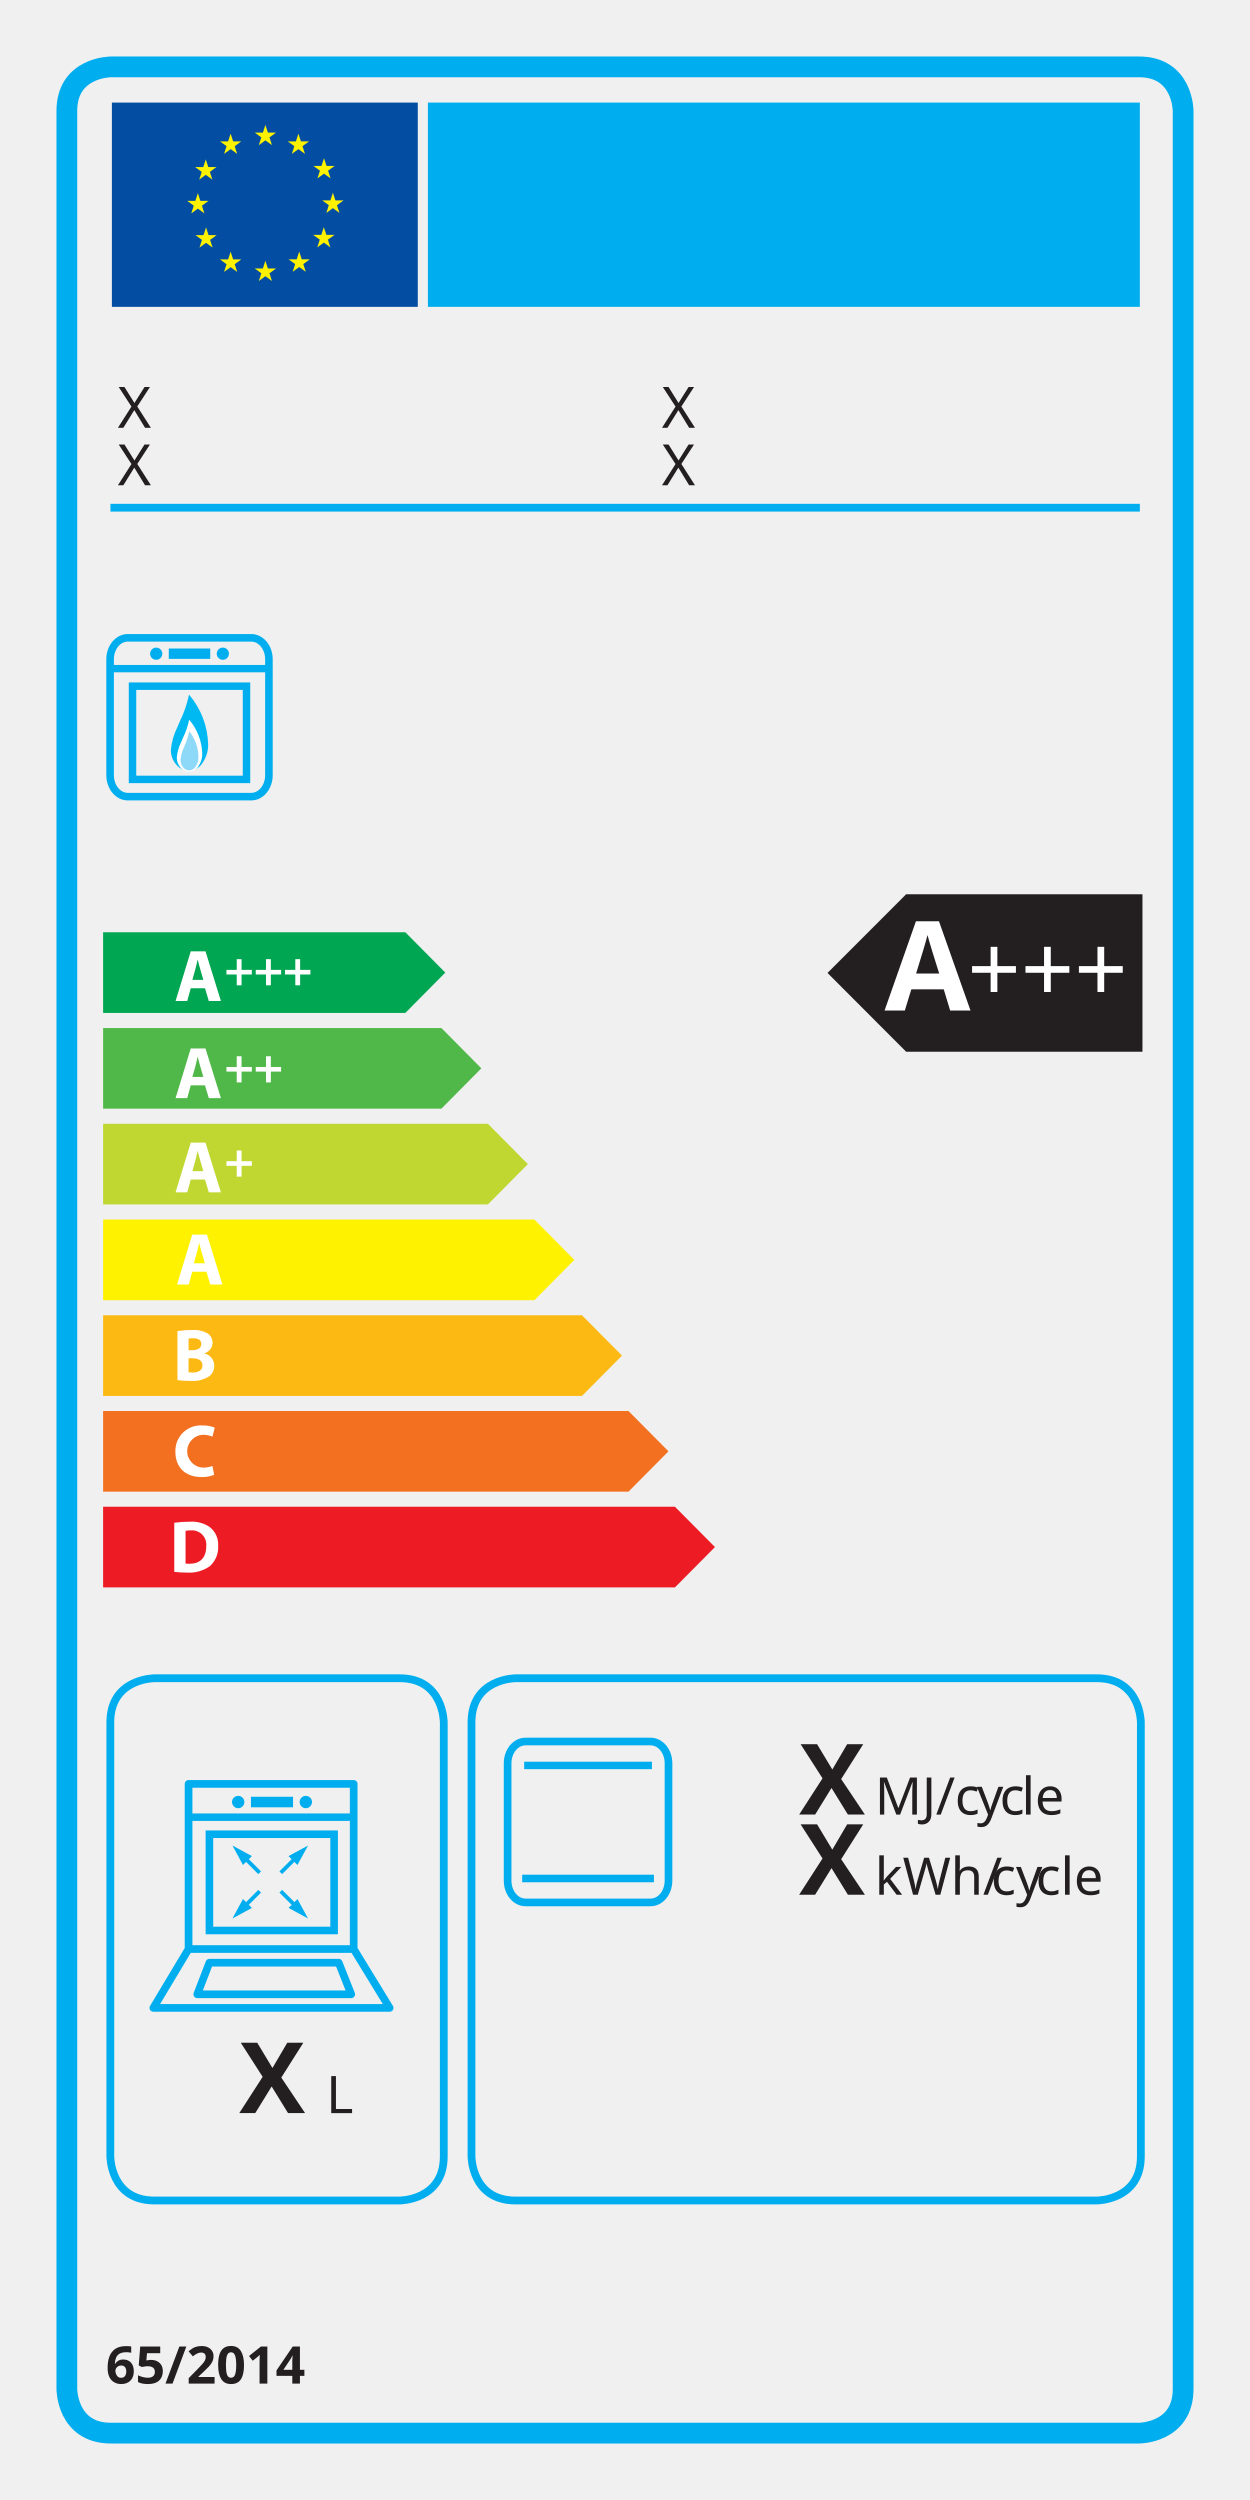
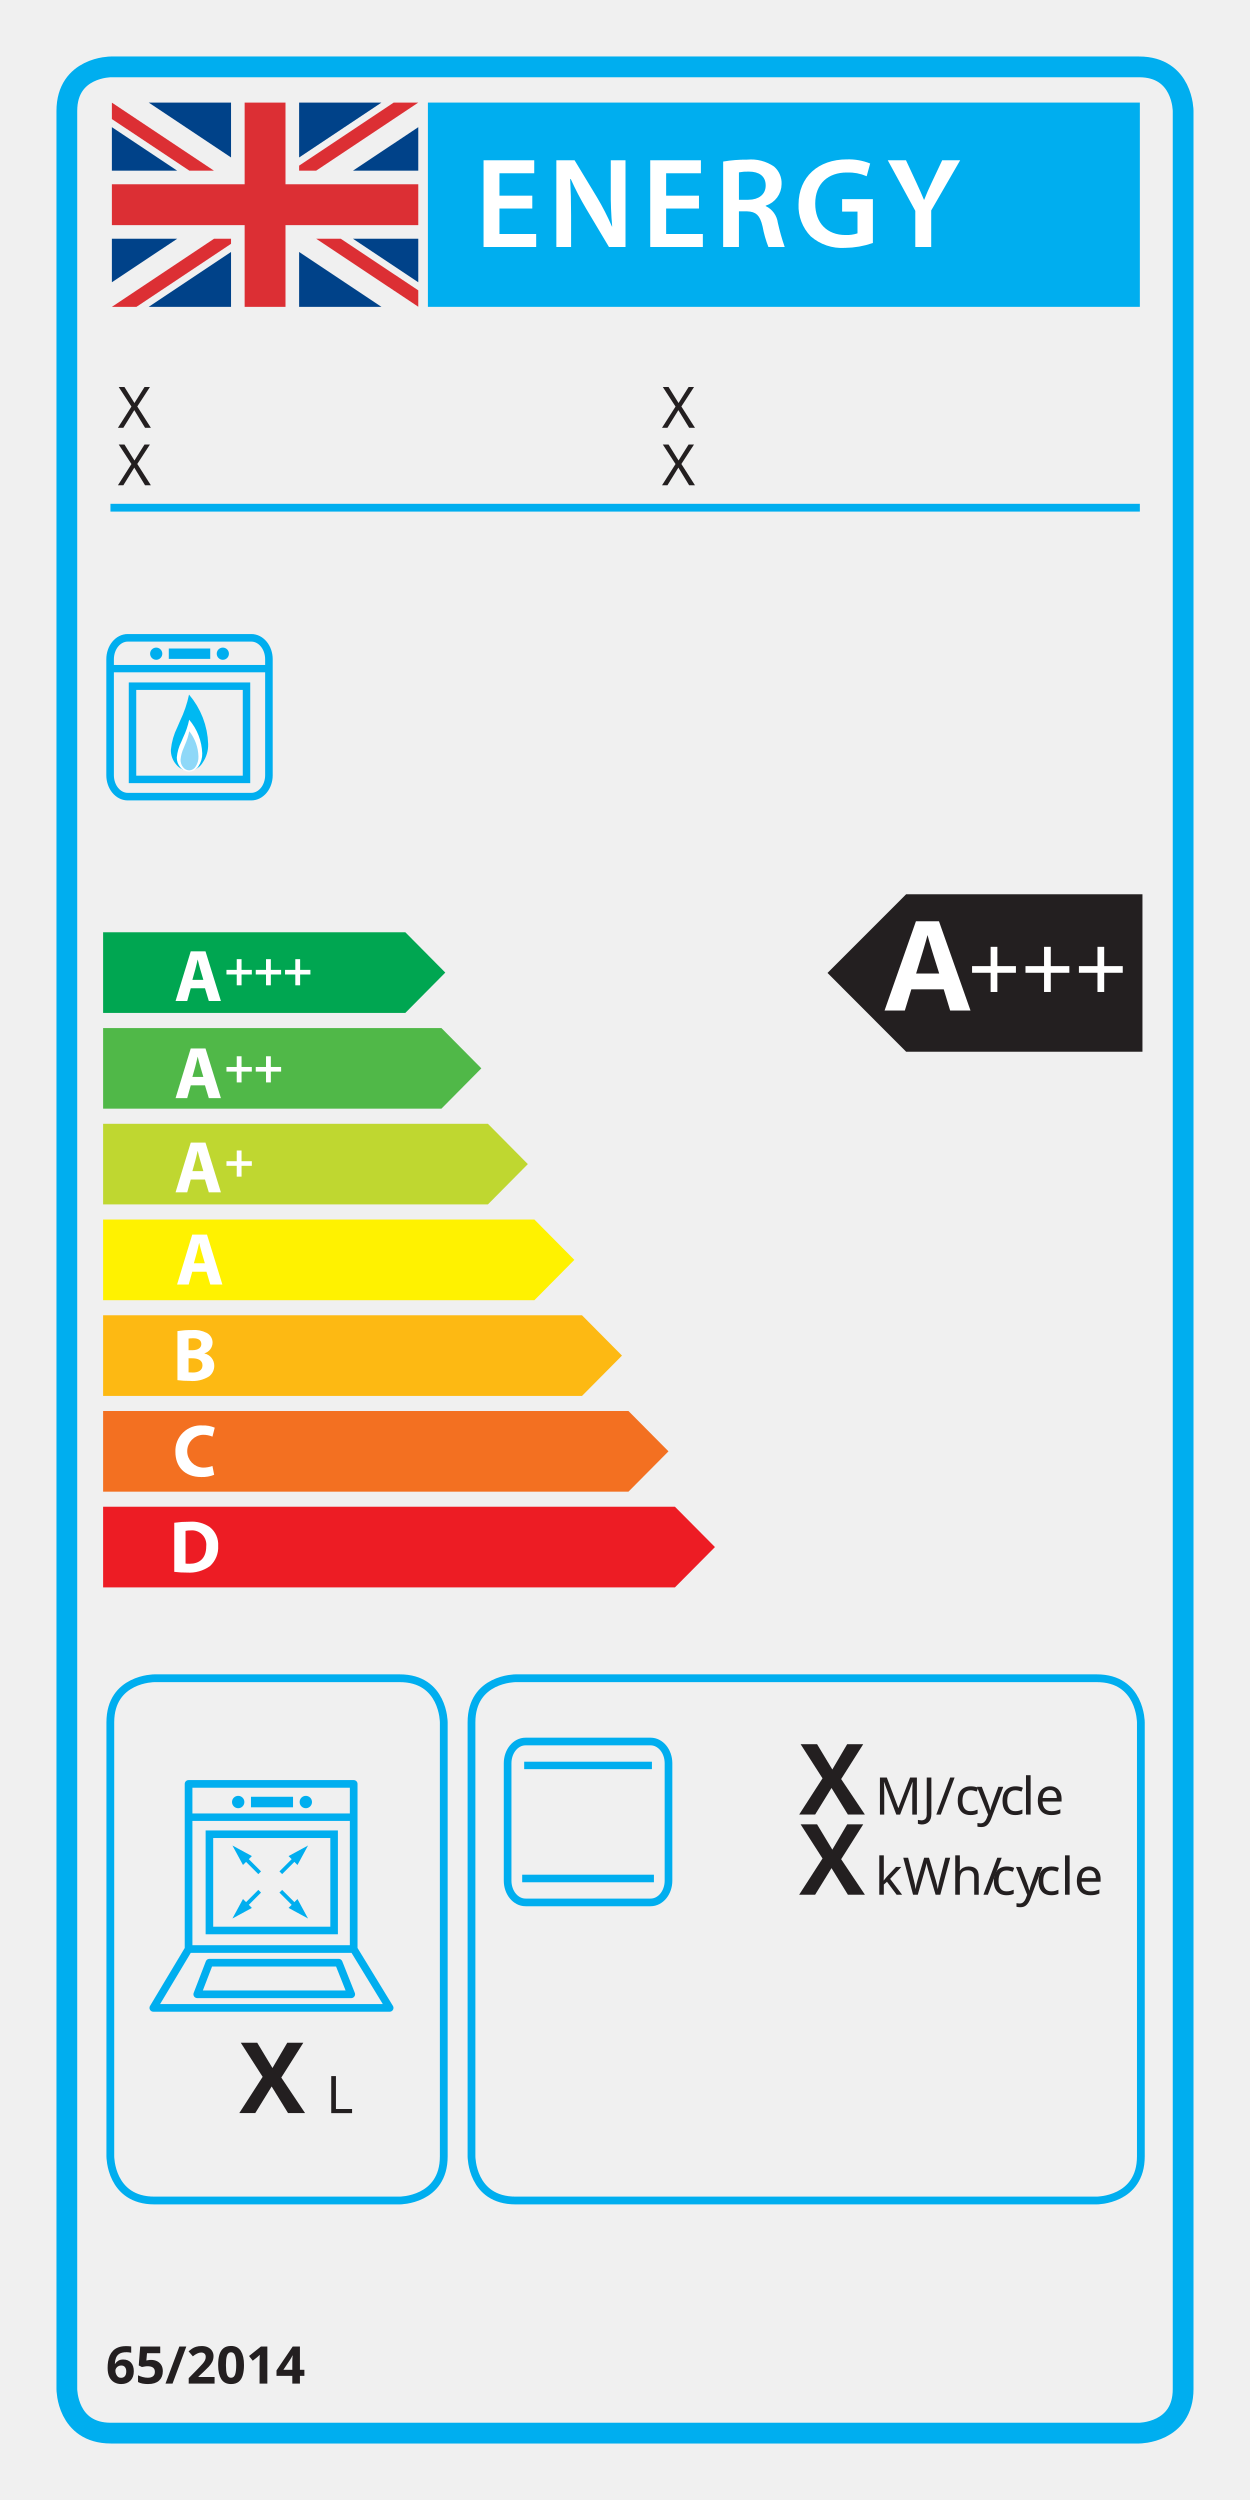
<svg xmlns="http://www.w3.org/2000/svg" id="Layer_1" data-name="Layer 1" width="85mm" height="170mm" viewBox="0 0 240.95 481.89" data-rating-increment="18.4333" data-supplier-model-chars-per-row="20">
  <defs>
    <style>
      #forcedAirSection {
        visibility: hidden;
      }

      #forcedAirSection.hasForcedAirSection {
        visibility: visible;
      }

      .cls-1, .cls-11, .cls-21, .cls-22, .cls-23, .cls-25, .cls-29, .cls-30, .cls-31, .cls-34, .cls-36, .cls-37, .cls-44 {
        fill: none;
      }

      .cls-2 {
        font-size: 14.329px;
      }

      .cls-2, .cls-26, .cls-27, .cls-3, .cls-32, .cls-33, .cls-42, .cls-45 {
        fill: #231f20;
      }

      .cls-2, .cls-26, .cls-27, .cls-40, .cls-42 {
        font-family: Calibri-Bold, Calibri;
      }

      .cls-19, .cls-2, .cls-20, .cls-26, .cls-27, .cls-40, .cls-42 {
        font-weight: 700;
      }

      .cls-27, .cls-3 {
        font-size: 10px;
      }

      .cls-3, .cls-33, .cls-41, .cls-45 {
        font-family: Calibri;
      }

      .cls-4 {
        letter-spacing: -0.018em;
      }

      .cls-5 {
        letter-spacing: -0.012em;
      }

      .cls-6 {
        fill: #034ea2;
      }

      .cls-7 {
        fill: #00aeef;
      }

      .cls-8 {
        fill: #fff200;
      }

      .cls-19, .cls-20, .cls-40, .cls-41, .cls-9 {
        fill: #fff;
      }

      .cls-10 {
        clip-path: url(#clip-path);
      }

      .cls-11, .cls-21, .cls-22, .cls-23, .cls-25, .cls-29, .cls-30, .cls-31, .cls-34, .cls-36, .cls-37, .cls-44 {
        stroke: #00aeef;
      }

      .cls-11 {
        stroke-width: 1.5px;
      }

      .cls-12 {
        clip-path: url(#clip-path-2);
      }

      .cls-13 {
        fill: #bfd730;
      }

      .cls-14 {
        fill: #50b848;
      }

      .cls-15 {
        fill: #00a651;
      }

      .cls-16 {
        fill: #fdb913;
      }

      .cls-17 {
        fill: #f37021;
      }

      .cls-18 {
        fill: #ed1c24;
      }

      .cls-19 {
        font-size: 14.208px;
      }

      .cls-20 {
        font-size: 9.472px;
      }

      .cls-21 {
        stroke-width: 1.437px;
      }

      .cls-22 {
        stroke-width: 1.459px;
      }

      .cls-23 {
        stroke-width: 0.741px;
      }

      .cls-24 {
        clip-path: url(#clip-path-5);
      }

      .cls-25, .cls-44 {
        stroke-linecap: round;
      }

      .cls-25 {
        stroke-linejoin: round;
        stroke-width: 1.481px;
      }

      .cls-26 {
        font-size: 14.33px;
      }

      .cls-28 {
        clip-path: url(#clip-path-7);
      }

      .cls-29 {
        stroke-width: 1.478px;
      }

      .cls-30 {
        stroke-width: 1.434px;
      }

      .cls-31 {
        stroke-width: 1.457px;
      }

      .cls-33 {
        font-size: 6px;
      }

      .cls-34 {
        stroke-width: 4px;
      }

      .cls-35 {
        clip-path: url(#clip-path-13);
      }

      .cls-36 {
        stroke-width: 1.416px;
      }

      .cls-37 {
        stroke-width: 1.438px;
      }

      .cls-38 {
        fill: #00b9f2;
      }

      .cls-39 {
        fill: #8ed8f8;
      }

      .cls-40 {
        font-size: 24px;
      }

      .cls-41 {
        font-size: 18px;
      }

      .cls-42 {
        font-size: 19px;
      }

      .cls-43 {
        clip-path: url(#clip-path-15);
      }

      .cls-44 {
        stroke-width: 0.591px;
      }

      .cls-45 {
        font-size: 11px;
      }
    </style>
    <clipPath id="clip-path">
      <rect class="cls-1" width="240.945" height="481.89" />
    </clipPath>
    <clipPath id="clip-path-2">
      <rect class="cls-1" x="19.875" y="179.066" width="134.892" height="128.292" />
    </clipPath>
    <clipPath id="clip-path-5">
      <rect class="cls-1" x="28.519" y="342.827" width="47.623" height="45.245" />
    </clipPath>
    <clipPath id="clip-path-7">
      <rect class="cls-1" x="97.108" y="334.95" width="32.491" height="32.491" />
    </clipPath>
    <clipPath id="clip-path-13">
      <rect class="cls-1" x="20.493" y="122.212" width="32.074" height="32.074" />
    </clipPath>
    <clipPath id="clip-path-15">
      <rect class="cls-1" x="97.108" y="380.219" width="32.491" height="32.491" />
    </clipPath>
  </defs>
  <text class="cls-2" transform="translate(165.4111 349.7758)"> </text>
  <text class="cls-3" transform="translate(168.6465 349.7758)">MJ</text>
  <text class="cls-3" transform="translate(180.3857 349.7758)">
    <tspan class="cls-4">/</tspan>
    <tspan x="3.683" y="0">c</tspan>
  </text>
  <text class="cls-3" transform="translate(188.2959 349.7758)">
    <tspan class="cls-5">y</tspan>
    <tspan x="4.406" y="0">c</tspan>
  </text>
  <text class="cls-3" transform="translate(196.9258 349.7758)">le</text>
  <text class="cls-2" transform="translate(165.4111 365.2289)"> </text>
  <text class="cls-3" transform="translate(168.6465 365.2289)">kWh/</text>
  <text class="cls-3" transform="translate(191.0264 365.2289)">cy</text>
  <text class="cls-3" transform="translate(199.6465 365.2289)">cle</text>
-   <rect class="cls-6" x="21.566" y="19.769" width="58.967" height="39.373" />
  <rect class="cls-7" x="82.482" y="19.769" width="137.236" height="39.373" />
-   <polygon class="cls-8" points="63.238 32.895 64.505 31.974 62.939 31.974 62.454 30.485 61.971 31.974 60.404 31.974 61.672 32.895 61.187 34.385 62.455 33.464 63.722 34.385 63.238 32.895" />
-   <polygon class="cls-8" points="58.305 28.17 59.572 27.249 58.006 27.249 57.522 25.759 57.038 27.249 55.471 27.249 56.739 28.17 56.254 29.66 57.522 28.739 58.789 29.66 58.305 28.17" />
-   <polygon class="cls-8" points="51.94 26.481 53.207 25.56 51.641 25.56 51.157 24.071 50.673 25.56 49.106 25.56 50.373 26.481 49.89 27.971 51.157 27.05 52.424 27.971 51.94 26.481" />
-   <polygon class="cls-8" points="45.238 28.17 46.505 27.249 44.939 27.249 44.455 25.759 43.971 27.249 42.404 27.249 43.671 28.17 43.187 29.66 44.455 28.739 45.722 29.66 45.238 28.17" />
-   <polygon class="cls-8" points="40.451 33.126 41.718 32.205 40.152 32.205 39.668 30.716 39.184 32.205 37.617 32.205 38.884 33.126 38.4 34.616 39.668 33.695 40.935 34.616 40.451 33.126" />
-   <polygon class="cls-8" points="38.922 39.638 40.189 38.717 38.623 38.717 38.139 37.227 37.655 38.717 36.088 38.717 37.355 39.638 36.871 41.128 38.139 40.207 39.406 41.128 38.922 39.638" />
-   <polygon class="cls-8" points="40.499 46.235 41.766 45.314 40.2 45.314 39.716 43.824 39.232 45.314 37.665 45.314 38.932 46.235 38.448 47.725 39.716 46.804 40.983 47.725 40.499 46.235" />
-   <polygon class="cls-8" points="45.238 50.924 46.505 50.003 44.939 50.003 44.455 48.513 43.971 50.003 42.404 50.003 43.671 50.924 43.187 52.414 44.455 51.493 45.722 52.414 45.238 50.924" />
-   <polygon class="cls-8" points="51.94 52.67 53.207 51.749 51.64 51.749 51.156 50.259 50.672 51.749 49.106 51.749 50.373 52.67 49.889 54.16 51.157 53.239 52.424 54.16 51.94 52.67" />
-   <polygon class="cls-8" points="58.461 50.9 59.728 49.979 58.161 49.979 57.677 48.489 57.194 49.979 55.627 49.979 56.894 50.9 56.411 52.39 57.678 51.469 58.945 52.39 58.461 50.9" />
-   <polygon class="cls-8" points="63.204 46.193 64.471 45.272 62.905 45.272 62.42 43.782 61.937 45.272 60.37 45.272 61.638 46.193 61.153 47.683 62.421 46.762 63.688 47.683 63.204 46.193" />
-   <polygon class="cls-8" points="64.95 39.547 66.217 38.626 64.651 38.626 64.166 37.137 63.683 38.626 62.116 38.626 63.384 39.547 62.899 41.037 64.167 40.116 65.434 41.037 64.95 39.547" />
  <g class="cls-10">
    <line class="cls-11" x1="21.292" y1="97.86" x2="219.718" y2="97.86" />
  </g>
  <g class="cls-12">
    <polygon class="cls-8" points="14.59 235.076 14.59 250.62 103.014 250.62 110.712 242.848 103.014 235.076 14.59 235.076" />
    <polygon class="cls-13" points="14.59 216.617 14.59 232.161 94.048 232.161 101.747 224.389 94.048 216.617 14.59 216.617" />
    <polygon class="cls-14" points="14.59 198.159 14.59 213.702 85.085 213.702 92.784 205.93 85.085 198.159 14.59 198.159" />
    <polygon class="cls-15" points="14.59 179.699 14.59 195.242 78.133 195.242 85.833 187.471 78.133 179.699 14.59 179.699" />
    <polygon class="cls-16" points="14.59 253.53 14.59 269.072 112.186 269.072 119.893 261.301 112.186 253.53 14.59 253.53" />
    <polygon class="cls-17" points="14.59 271.982 14.59 287.526 121.144 287.526 128.855 279.754 121.144 271.982 14.59 271.982" />
    <polygon class="cls-18" points="14.59 290.436 14.59 305.978 130.103 305.978 137.814 298.206 130.103 290.436 14.59 290.436" />
  </g>
  <g class="cls-10">
    <path class="cls-9" d="M39.486,243.501l-.597-2.044c-.171-.571-.341-1.286-.484-1.857h-.027c-.141.571-.284,1.3-.44,1.857l-.569,2.044Zm-2.428,1.629-.683,2.472h-2.243l2.926-9.631h2.839l2.97,9.631h-2.331l-.738-2.472Z" />
    <path class="cls-9" d="M36.347,264.533a6.497,6.497,0,0,0,.84.03c.978,0,1.845-.386,1.845-1.386,0-.974-.867-1.357-1.945-1.357h-.74Zm0-4.272h.71c1.139,0,1.749-.472,1.749-1.186,0-.729-.555-1.115-1.534-1.115a5.856,5.856,0,0,0-.925.057Zm-2.143-3.687a17.073,17.073,0,0,1,2.798-.2,5.258,5.258,0,0,1,2.826.543,2.097,2.097,0,0,1,1.148,1.886,2.175,2.175,0,0,1-1.573,2.058v.029a2.406,2.406,0,0,1,1.9,2.372,2.571,2.571,0,0,1-.993,2.044,6.012,6.012,0,0,1-3.764.871,16.536,16.536,0,0,1-2.342-.143Z" />
    <path class="cls-9" d="M41.281,284.28a6.065,6.065,0,0,1-2.459.43c-3.309,0-5.011-2.086-5.011-4.831a4.892,4.892,0,0,1,5.224-5.115,5.651,5.651,0,0,1,2.359.427l-.441,1.731a4.638,4.638,0,0,0-1.818-.359,3.168,3.168,0,0,0,.014,6.332,5.388,5.388,0,0,0,1.804-.315Z" />
    <path class="cls-9" d="M35.765,301.383a3.862,3.862,0,0,0,.752.044c1.962.014,3.238-1.073,3.238-3.374a2.753,2.753,0,0,0-3.01-3.057,4.408,4.408,0,0,0-.98.086Zm-2.174-7.86a19.454,19.454,0,0,1,2.926-.199,6.12,6.12,0,0,1,3.919,1.029,4.267,4.267,0,0,1,1.619,3.628,4.888,4.888,0,0,1-1.591,3.902,6.83,6.83,0,0,1-4.414,1.244,18.54,18.54,0,0,1-2.459-.144Z" />
  </g>
  <path class="cls-19" d="M36.77,190.488l-.682,2.458H33.844L36.77,183.371h2.841l2.969,9.575H40.25l-.739-2.458Zm2.429-1.62-.597-2.031c-.17-.568-.341-1.279-.483-1.847h-.028c-.142.568-.284,1.292-.44,1.847l-.568,2.031Z" />
  <g>
    <path class="cls-19" d="M46.562,184.883v2.065h1.98v.891H46.562v2.084H45.633v-2.084H43.653v-.891H45.633v-2.065Z" />
    <path class="cls-19" d="M52.208,184.883v2.065H54.188v.891H52.208v2.084h-.929v-2.084H49.298v-.891h1.98v-2.065Z" />
    <path class="cls-19" d="M57.853,184.883v2.065H59.834v.891H57.853v2.084h-.929v-2.084H54.944v-.891h1.98v-2.065Z" />
  </g>
  <text class="cls-19" transform="translate(30.73193 211.6664)"> </text>
  <path class="cls-19" d="M36.77,209.209l-.682,2.458H33.844L36.77,202.092h2.841l2.969,9.575H40.25l-.739-2.458Zm2.429-1.62-.597-2.031c-.17-.568-.341-1.279-.483-1.847h-.028c-.142.568-.284,1.292-.44,1.847l-.568,2.031Z" />
  <g>
    <path class="cls-19" d="M46.562,203.6v2.065h1.98v.891H46.562V208.641H45.633v-2.084H43.653v-.891H45.633V203.6Z" />
    <path class="cls-19" d="M52.208,203.6v2.065H54.188v.891H52.208V208.641h-.929v-2.084H49.298v-.891h1.98V203.6Z" />
  </g>
  <text class="cls-19" transform="translate(30.73193 229.8226)"> </text>
  <path class="cls-19" d="M36.77,227.365l-.682,2.458H33.844L36.77,220.248h2.841l2.969,9.575H40.25l-.739-2.458Zm2.429-1.62-.597-2.031c-.17-.568-.341-1.279-.483-1.847h-.028c-.142.568-.284,1.292-.44,1.847l-.568,2.031Z" />
  <path class="cls-19" d="M46.562,221.764v2.065h1.98v.891H46.562v2.084H45.633v-2.084H43.653v-.891H45.633V221.764Z" />
  <g class="cls-10">
    <path class="cls-11" d="M29.77,323.493s-8.504,0-8.504,8.504v83.665s0,8.504,8.504,8.504h47.268s8.504,0,8.504-8.504v-83.665s0-8.504-8.504-8.504Z" />
    <line class="cls-21" x1="36.896" y1="350.277" x2="68.177" y2="350.277" />
    <rect class="cls-22" x="40.367" y="353.562" width="24.036" height="18.555" />
    <rect class="cls-7" x="48.376" y="346.341" width="8.109" height="2.028" />
    <path class="cls-7" d="M47.106,347.356a1.192,1.192,0,1,1-1.192-1.193,1.192,1.192,0,0,1,1.192,1.193" />
    <path class="cls-7" d="M60.141,347.356a1.192,1.192,0,1,1-1.192-1.193,1.191,1.191,0,0,1,1.192,1.193" />
    <line class="cls-23" x1="46.411" y1="357.347" x2="50.051" y2="360.987" />
    <polygon class="cls-7" points="44.799 355.735 46.838 359.489 48.553 357.774 44.799 355.735" />
    <line class="cls-23" x1="46.411" y1="368.193" x2="50.052" y2="364.553" />
    <polygon class="cls-7" points="44.799 369.805 48.554 367.766 46.838 366.05 44.799 369.805" />
    <line class="cls-23" x1="57.766" y1="368.193" x2="54.125" y2="364.553" />
    <polygon class="cls-7" points="59.376 369.806 57.338 366.05 55.622 367.766 59.376 369.806" />
    <line class="cls-23" x1="57.766" y1="357.345" x2="54.126" y2="360.985" />
    <polygon class="cls-7" points="59.377 355.735 55.622 357.774 57.338 359.489 59.377 355.735" />
  </g>
  <g class="cls-24">
    <path class="cls-25" d="M68.177,375.691H36.349v-31.828h31.828Zm-31.828.001-6.793,11.343h45.55l-6.929-11.343m-.473,8.721h-29.68l2.343-6.09h24.918Z" />
  </g>
  <g class="cls-10">
    <path class="cls-11" d="M99.389,323.493s-8.504,0-8.504,8.504v83.665s0,8.504,8.504,8.504h112.018s8.504,0,8.504-8.504v-83.665s0-8.504-8.504-8.504Z" />
  </g>
  <text class="cls-26" transform="translate(59.63818 407.3226)"> </text>
  <text class="cls-3" transform="translate(62.88037 407.3226)">L</text>
  <text class="cls-27" transform="translate(20.40039 459.4525)">65/2014</text>
  <g class="cls-28">
    <path class="cls-29" d="M128.86,362.511c0,2.315-1.543,4.191-3.446,4.191h-24.121c-1.903,0-3.445-1.876-3.445-4.191v-22.63c0-2.315,1.542-4.191,3.445-4.191h24.121c1.903,0,3.446,1.876,3.446,4.191Z" />
  </g>
  <g class="cls-10">
    <line class="cls-30" x1="101.042" y1="340.3" x2="125.665" y2="340.3" />
    <line class="cls-31" x1="100.657" y1="362.092" x2="126.05" y2="362.092" />
  </g>
  <text class="cls-33" transform="translate(73.81787 437.6898)"> </text>
  <text class="cls-33" transform="translate(213.1465 437.6898)"> </text>
  <g class="cls-10">


  </g>
  <g class="cls-10">
    <path class="cls-34" d="M21.388,12.885s-8.504,0-8.504,8.504v439.114s0,8.503,8.504,8.503H219.557s8.504,0,8.504-8.503V21.389s0-8.504-8.504-8.504Z" />
  </g>
  <g class="cls-35">
    <path class="cls-22" d="M51.838,149.418c0,2.285-1.523,4.137-3.401,4.137H24.625c-1.879,0-3.402-1.852-3.402-4.137v-22.34c0-2.285,1.523-4.137,3.402-4.137h23.812c1.878,0,3.401,1.852,3.401,4.137Z" />
    <line class="cls-36" x1="21.223" y1="128.881" x2="52.045" y2="128.881" />
  </g>
  <g class="cls-10">
    <rect class="cls-37" x="25.543" y="132.263" width="21.974" height="17.971" />
    <rect class="cls-7" x="32.535" y="125.003" width="7.991" height="1.997" />
    <path class="cls-7" d="M31.284,126.002a1.175,1.175,0,1,1-1.175-1.175,1.175,1.175,0,0,1,1.175,1.175" />
    <path class="cls-7" d="M44.127,126.002a1.175,1.175,0,1,1-1.175-1.175,1.175,1.175,0,0,1,1.175,1.175" />
    <path class="cls-38" d="M36.437,133.882a21.872,21.872,0,0,1-1.726,5.07l-.514,1.195a12.407,12.407,0,0,0-1.26,4.392,4.152,4.152,0,0,0,1.027,2.825,3.086,3.086,0,0,0,5.075-.323,6.039,6.039,0,0,0,1.085-3.633,15.409,15.409,0,0,0-3.687-9.526" />
    <path class="cls-9" d="M36.466,138.73a14.886,14.886,0,0,1-1.178,3.458l-.35.816a8.458,8.458,0,0,0-.86,2.996,2.835,2.835,0,0,0,.701,1.927,2.106,2.106,0,0,0,3.462-.22,4.122,4.122,0,0,0,.74-2.479,10.504,10.504,0,0,0-2.515-6.498" />
    <path class="cls-39" d="M36.485,140.946a11.882,11.882,0,0,1-.828,2.61l-.247.615a6.756,6.756,0,0,0-.605,2.261,2.233,2.233,0,0,0,.493,1.455,1.474,1.474,0,0,0,1.176.607,1.503,1.503,0,0,0,1.26-.773,3.273,3.273,0,0,0,.521-1.871,8.27,8.27,0,0,0-1.77-4.904" />
  </g>
  <g id="rating">
    <polyline id="ratingArrow" class="cls-32" points="159.51 187.54 174.67 172.37 220.22 172.37 220.22 202.73 174.67 202.73 159.51 187.54" />
    <text id="ratingLetter" class="cls-40" transform="translate(170.5098 194.7801)">A</text>
    <text id="ratingPlusses" class="cls-41" transform="translate(186.4697 193.2098)">+++</text>
  </g>
  <text id="conventionalMj" class="cls-42" transform="translate(166.7197 349.7699)" text-anchor="end">X</text>
  <text id="conventionalKwh" class="cls-42" transform="translate(166.7197 365.2201)" text-anchor="end">X</text>
  <g id="forcedAirSection">
    <text class="cls-2" transform="translate(165.4111 394.9789)"> </text>
    <text class="cls-3" transform="translate(168.6465 394.9789)">MJ</text>
    <text class="cls-3" transform="translate(180.3857 394.9789)">
      <tspan class="cls-4">/</tspan>
      <tspan x="3.683" y="0">c</tspan>
    </text>
    <text class="cls-3" transform="translate(188.2959 394.9789)">
      <tspan class="cls-5">y</tspan>
      <tspan x="4.406" y="0">c</tspan>
    </text>
    <text class="cls-3" transform="translate(196.9258 394.9789)">le</text>
    <text class="cls-3" transform="translate(204.1963 394.9789)">*</text>
    <text class="cls-2" transform="translate(165.4111 410.4398)"> </text>
    <text class="cls-3" transform="translate(168.6465 410.432)">kWh/</text>
    <text class="cls-3" transform="translate(191.0264 410.432)">cy</text>
    <text class="cls-3" transform="translate(199.6465 410.432)">cle*</text>
    <g class="cls-43">
      <path class="cls-29" d="M128.86,407.779c0,2.315-1.543,4.191-3.446,4.191h-24.121c-1.903,0-3.445-1.876-3.445-4.191v-22.63c0-2.315,1.542-4.191,3.445-4.191h24.121c1.903,0,3.446,1.876,3.446,4.191Z" />
    </g>
    <line class="cls-31" x1="100.657" y1="407.36" x2="126.05" y2="407.36" />
    <path class="cls-7" d="M117.883,398.153a7.869,7.869,0,0,1,1.709,2.227.631.631,0,0,1-.086.715.726.726,0,0,1-.74.158,8.303,8.303,0,0,1-2.527-1.363,7.601,7.601,0,0,1-2.329-3.538,8.354,8.354,0,0,1,3.973,1.801" />
    <path class="cls-7" d="M108.814,398.153a7.869,7.869,0,0,0-1.709,2.227.63.63,0,0,0,.085.715.728.728,0,0,0,.741.158,8.303,8.303,0,0,0,2.527-1.363,7.601,7.601,0,0,0,2.329-3.538,8.354,8.354,0,0,0-3.973,1.801" />
    <path class="cls-7" d="M114.541,391.749a7.85,7.85,0,0,0-.552-2.753.629.629,0,0,0-.594-.405.725.725,0,0,0-.607.453,8.31,8.31,0,0,0-.637,2.799,7.603,7.603,0,0,0,1.131,4.083,8.359,8.359,0,0,0,1.259-4.177" />
    <path class="cls-44" d="M105.911,399.461a7.878,7.878,0,0,1,4.954-10.46m7.275,13.653a7.874,7.874,0,0,1-9.854.002m7.296-13.648a7.878,7.878,0,0,1,5.043,10.161" />
    <text id="forcedAirMj" class="cls-42" transform="translate(166.7197 394.9799)" text-anchor="end">X</text>
    <text id="forcedAirKwh" class="cls-42" transform="translate(166.7197 410.43)" text-anchor="end">X</text>
  </g>
  <text id="litres" class="cls-42" transform="translate(58.7998 407.3099)" text-anchor="end">X</text>
  <text id="supplierLine2" class="cls-45" transform="translate(22.68029 93.53986)">X</text>
  <text id="supplierLine1" class="cls-45" transform="translate(22.68029 82.4588)">X</text>
  <text id="modelLine2" class="cls-45" transform="translate(127.5597 93.53986)">X</text>
  <text id="modelLine1" class="cls-45" transform="translate(127.5597 82.4588)">X</text>
+   <g id="union-flag" transform="translate(21.566, 19.76904) scale(1.312433)">
+     <path id="blue" fill="#004289" d="M9.59,20L0,26.39V20H9.59z M39.59,0H27.5v8.06L39.59,0z M0,3.61V10h9.59L0,3.61z M17.5,0H5.41   L17.5,8.06V0z M27.5,30h12.09L27.5,21.94V30z M45,10V3.61L35.41,10H45z M45,26.39V20h-9.59L45,26.39z M5.41,30H17.5v-8.06L5.41,30z   " />
+     <path id="red" fill="#DC2F34" d="M45,18H25.5v12h-6V18H0v-6h19.5V0h6v12H45V18z M0,2.42L11.38,10h3.61L0,0.01V2.42z M45,27.58   L33.62,20h-3.61L45,29.99V27.58z M17.5,20.74V20H15L0,30h3.61L17.5,20.74z M27.5,9.26V10H30L45,0h-3.61L27.5,9.26z" />
+   </g>
+   <path id="energy-heading" d="M7.158,7.218H2.335v3.741H7.728v1.908H0V.132H7.443V2.041H2.335V5.328H7.158Zm3.534,5.65V.132h2.677L16.673,5.593a37.852,37.852,0,0,1,2.183,4.27h.038a51.827,51.827,0,0,1-.209-5.291V.132h2.164V12.868H18.42L15.078,7.256a43.774,43.774,0,0,1-2.279-4.383l-.076.019c.095,1.644.133,3.325.133,5.423v4.554ZM31.638,7.218H26.816v3.741h5.392v1.908H24.48V.132h7.443V2.041H26.816V5.328h4.823ZM35.191.321A20.17,20.17,0,0,1,38.723.038a5.984,5.984,0,0,1,3.949,1.021,3.228,3.228,0,0,1,1.101,2.569,3.347,3.347,0,0,1-2.336,3.174V6.859a3.16,3.16,0,0,1,1.785,2.456,32.106,32.106,0,0,0,1.007,3.552H41.837a16.178,16.178,0,0,1-.855-3.004c-.38-1.663-.969-2.192-2.298-2.23H37.508v5.234H35.191ZM37.508,5.933h1.386c1.576,0,2.544-.831,2.544-2.097,0-1.379-.968-2.041-2.487-2.041a6.746,6.746,0,0,0-1.443.113Zm19.673,6.349A12.704,12.704,0,0,1,53.08,13a6.963,6.963,0,0,1-5.032-1.7,6.368,6.368,0,0,1-1.784-4.686C46.282,2.57,49.149,0,53.384,0a8.53,8.53,0,0,1,3.399.605l-.513,1.871a6.638,6.638,0,0,0-2.905-.548c-2.734,0-4.652,1.606-4.652,4.573,0,2.891,1.785,4.61,4.443,4.61a4.912,4.912,0,0,0,1.766-.246v-3.193H52.662V5.839h4.519Zm6.23.586V7.558L59.367.132h2.677l1.519,3.269c.437.945.759,1.663,1.12,2.532h.038c.304-.812.665-1.606,1.102-2.532L67.361.132H70L65.747,7.501v5.366Z" fill="#fff" transform="translate(93.20985, 30.71562) scale(1.312433)" />
</svg>
